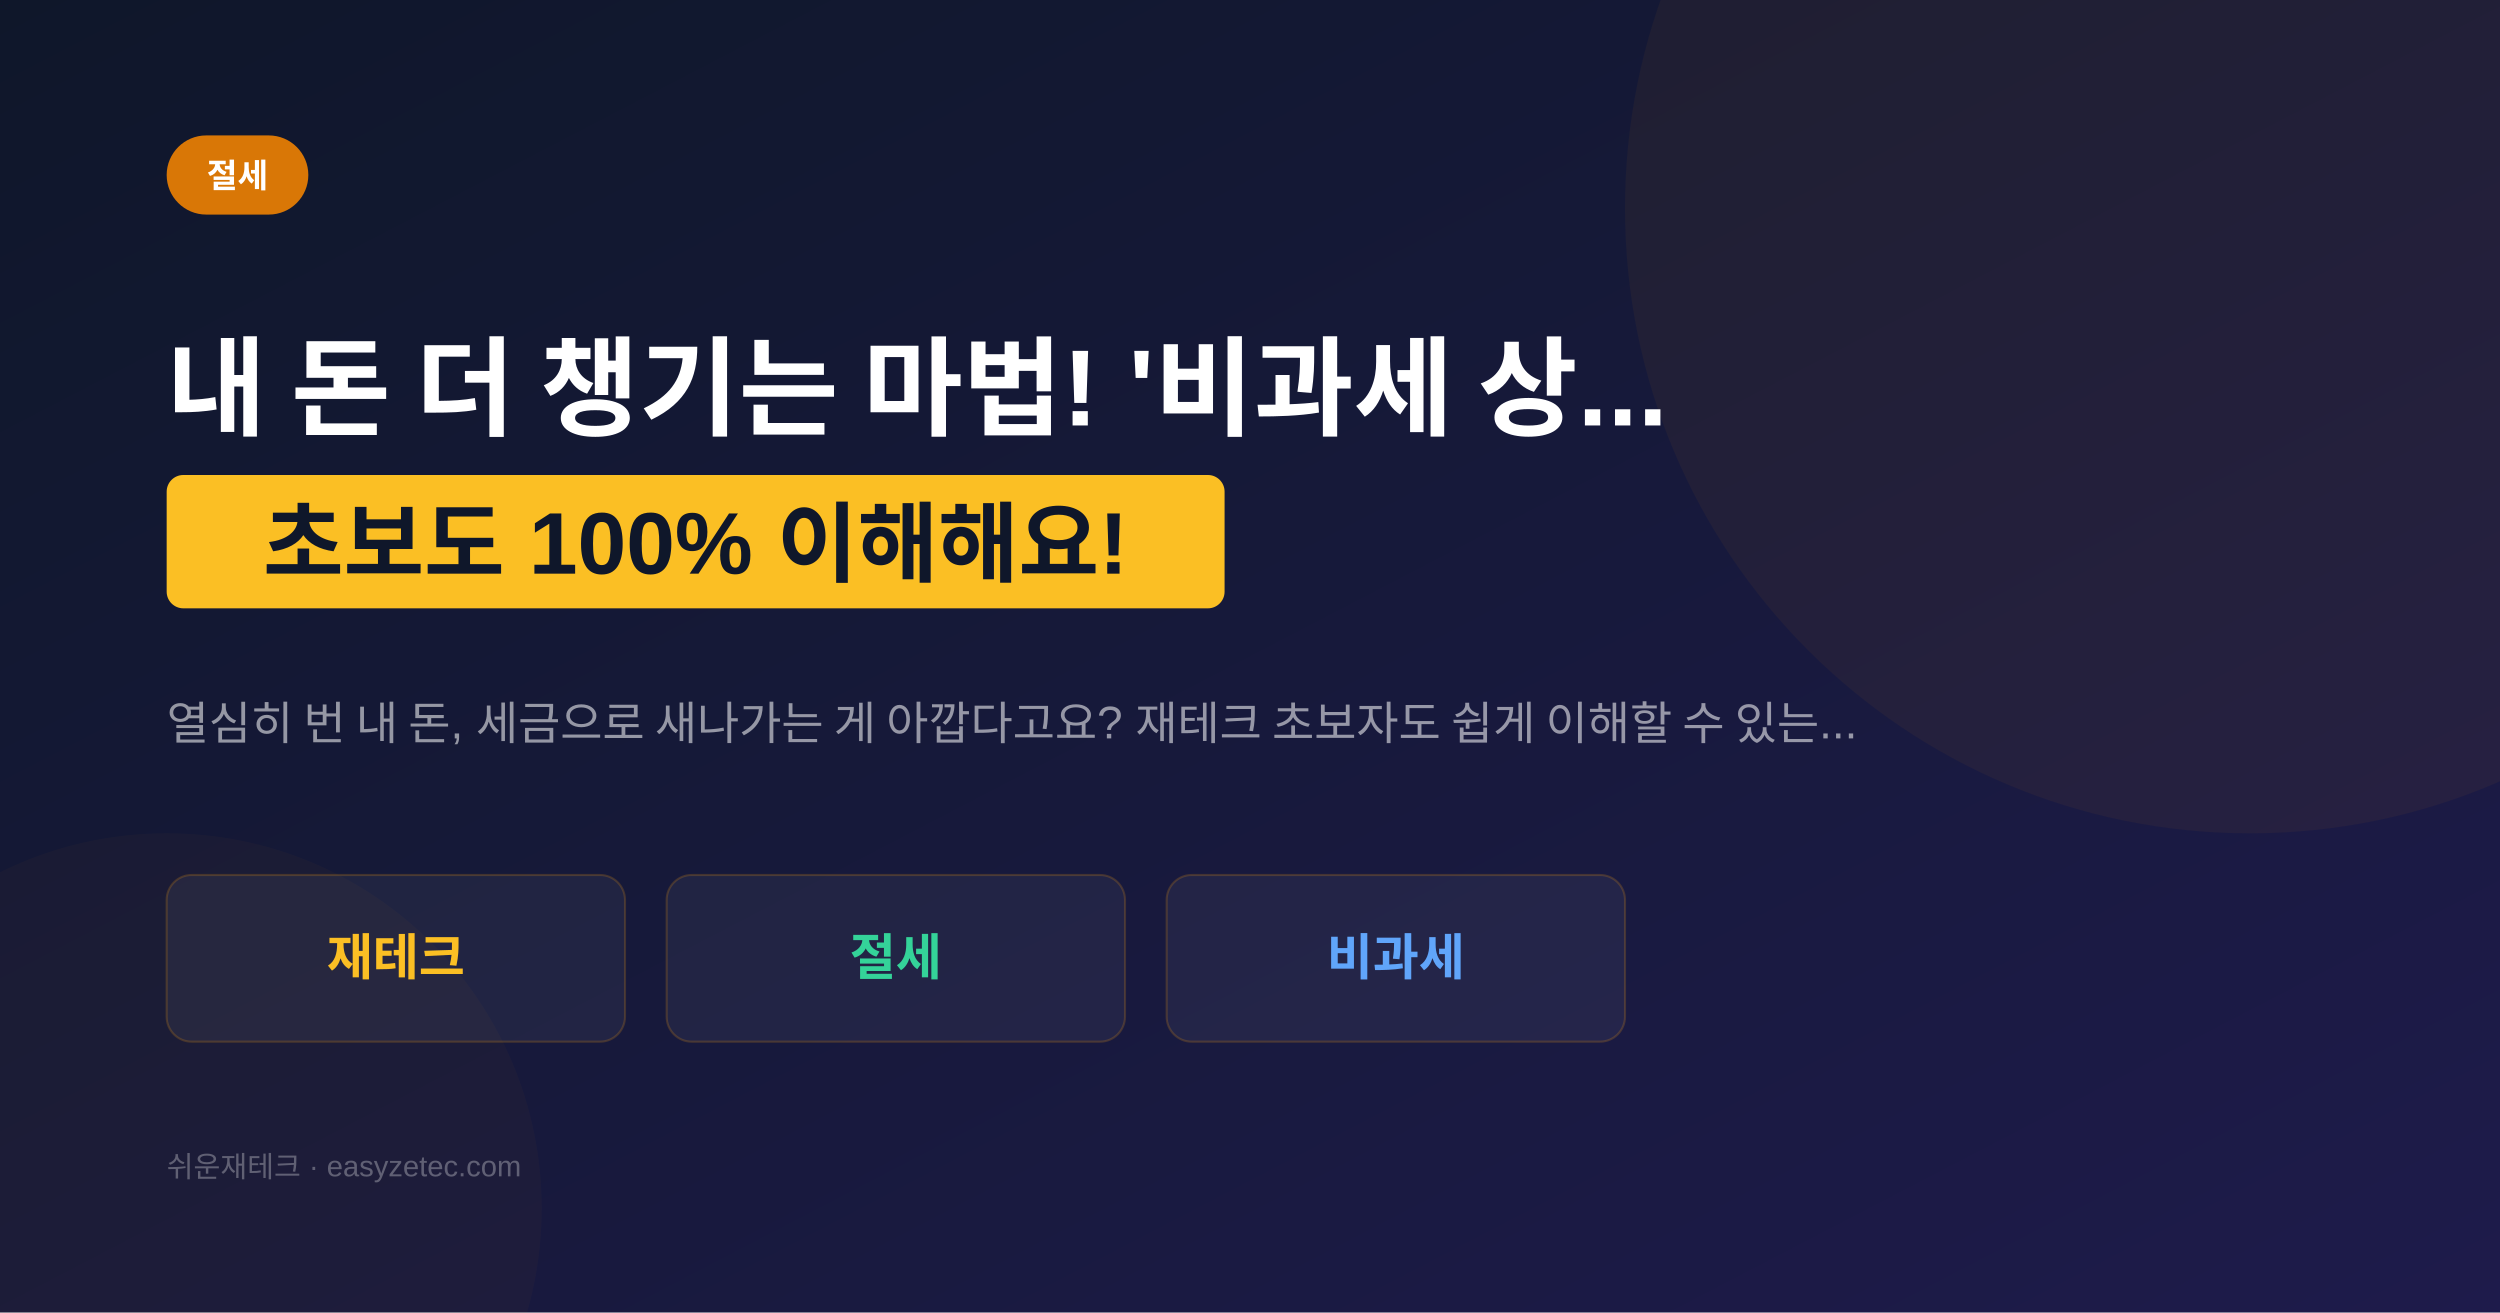
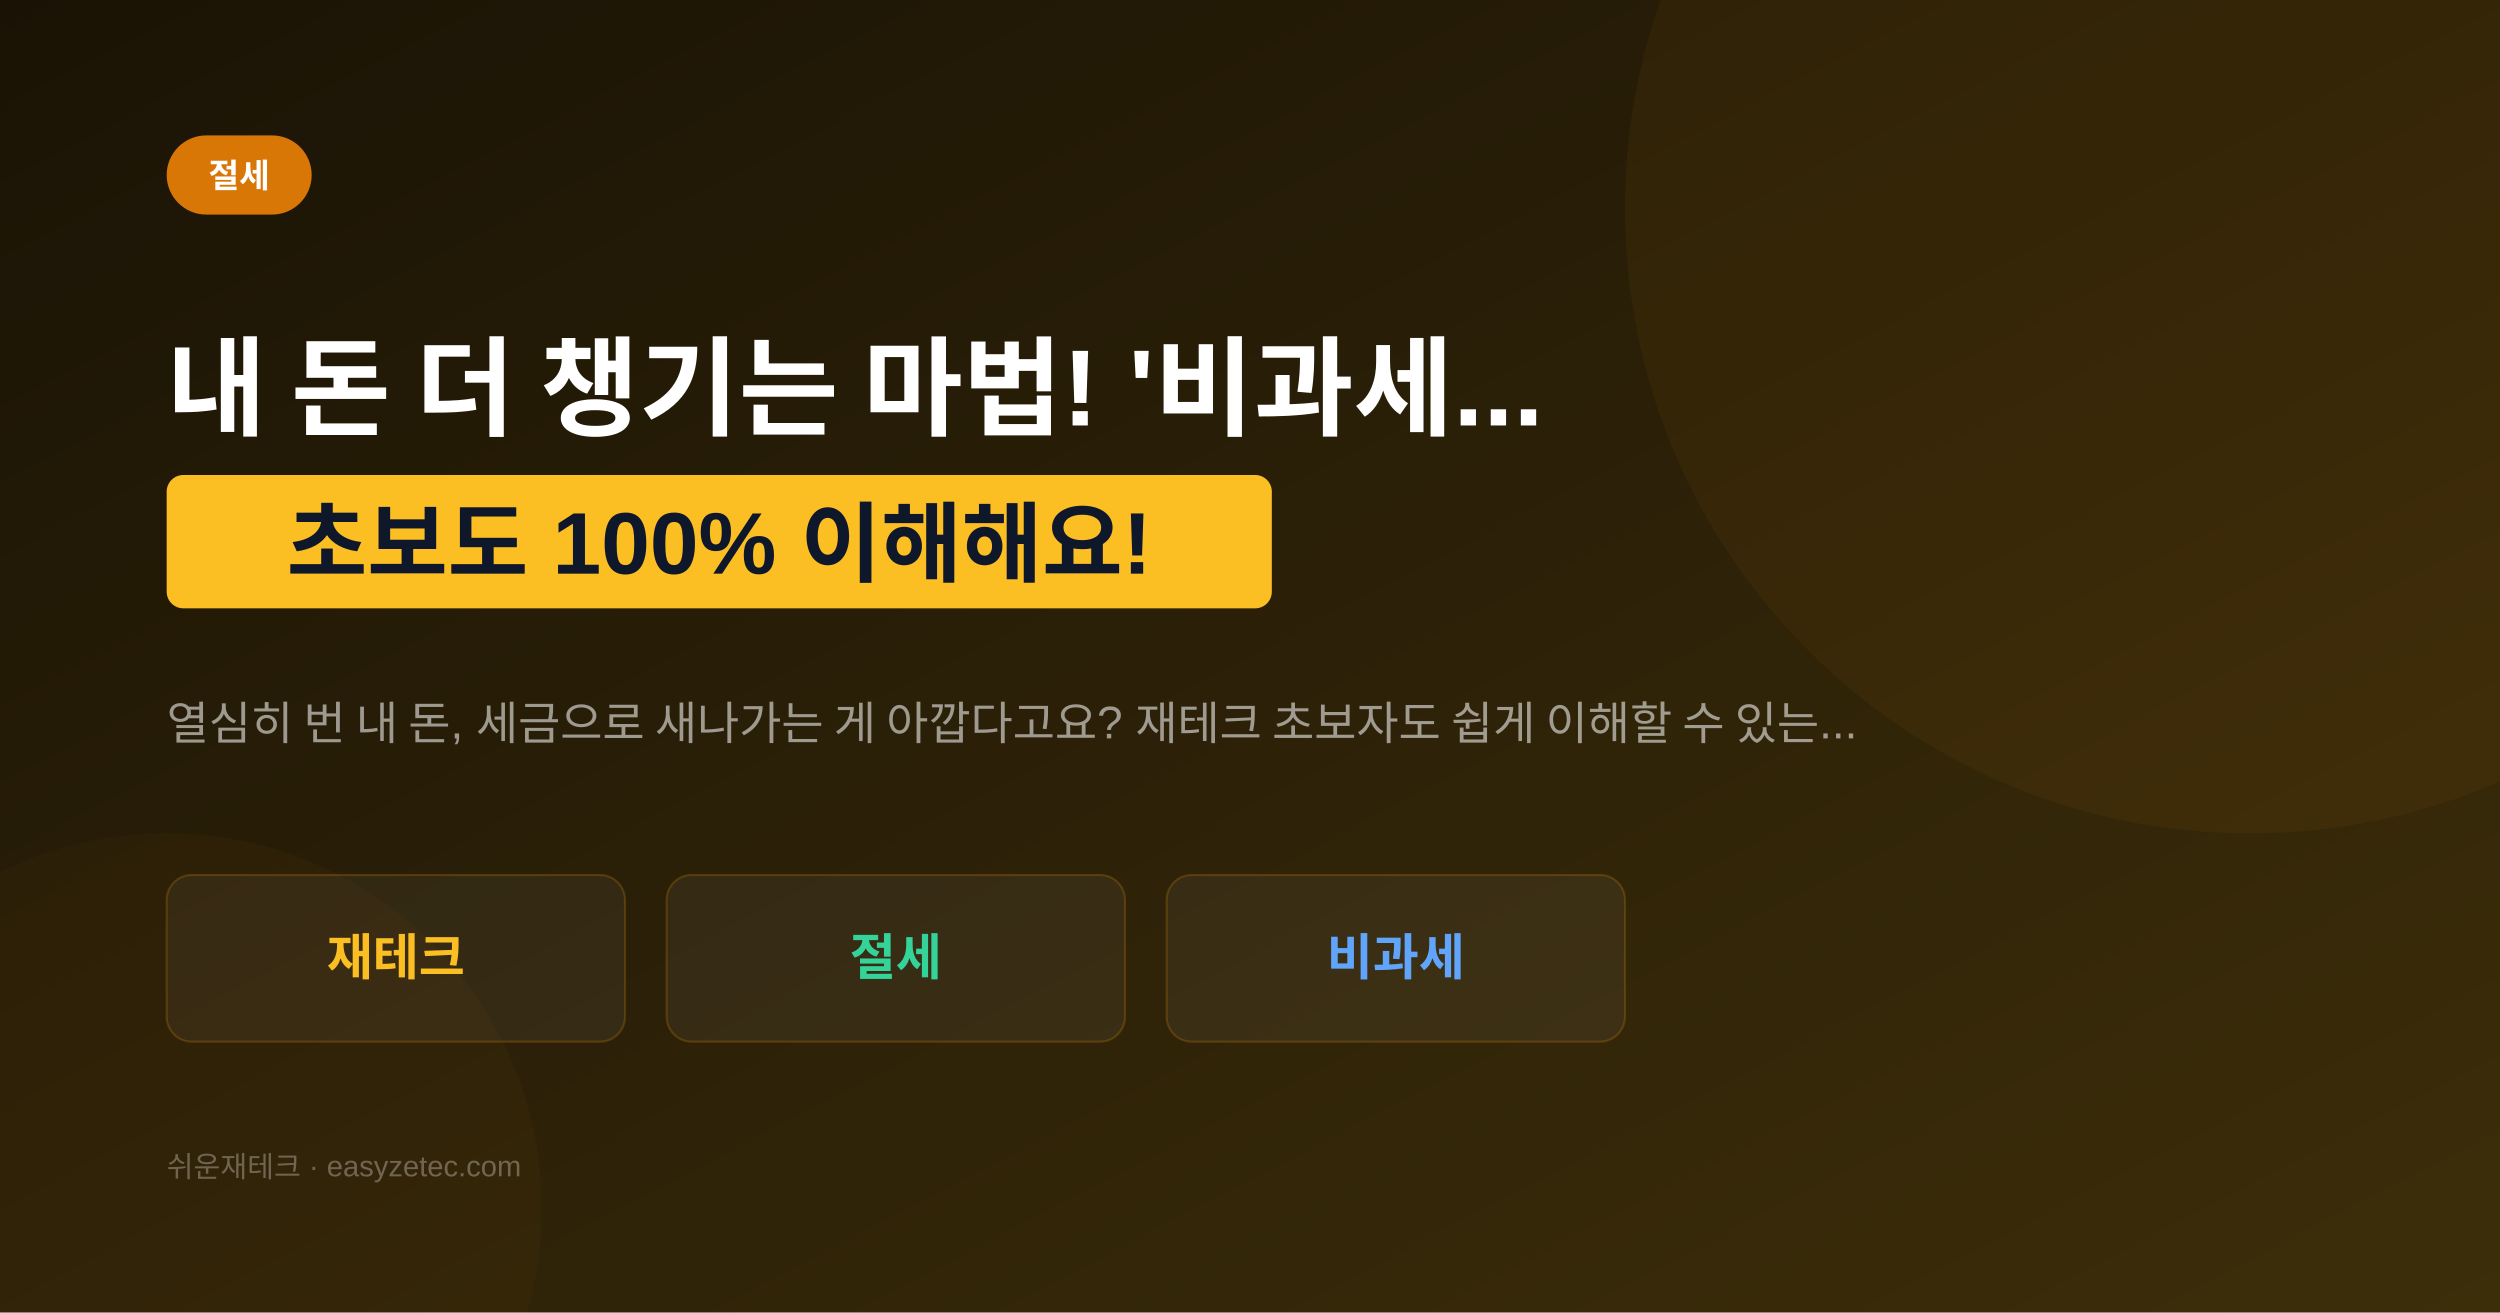
<svg xmlns="http://www.w3.org/2000/svg" width="1200" height="630" viewBox="0 0 1200 630">
  <defs>
    <linearGradient id="bg" x1="0%" y1="0%" x2="100%" y2="100%">
-       <stop offset="0%" style="stop-color:#0f172a" />
-       <stop offset="100%" style="stop-color:#1e1b4b" />
+       <stop offset="0%" style="stop-color:#1a1305" />
+       <stop offset="100%" style="stop-color:#3d2e0a" />
    </linearGradient>
  </defs>
  <rect width="1200" height="630" fill="url(#bg)" />
  <circle cx="1080" cy="100" r="300" fill="rgba(245,158,11,0.05)" />
  <circle cx="80" cy="580" r="180" fill="rgba(245,158,11,0.03)" />
-   <rect x="80" y="65" width="68" height="38" rx="19" fill="#D97706" />
-   <text x="114" y="90" font-family="Arial,sans-serif" font-size="16" font-weight="bold" fill="white" text-anchor="middle">절세</text>
-   <text x="80" y="205" font-family="Arial,sans-serif" font-size="52" font-weight="900" fill="white">내 돈 더 챙기는 마법! '비과세 상...</text>
-   <rect x="80" y="228" width="507.8" height="64" rx="8" fill="#FBBF24" />
-   <text x="333.9" y="276" font-family="Arial,sans-serif" font-size="42" font-weight="900" fill="#0f172a" text-anchor="middle">초보도 100% 이해해요!</text>
-   <text x="80" y="355" font-family="Arial,sans-serif" font-size="22" fill="rgba(255,255,255,0.55)">열심히 번 내 돈, 세금으로 새나가는 게 아깝다고요? 재테크 초보자도 쉽게 이해할 수 있는...</text>
+   <rect x="80" y="65" width="69.6" height="38" rx="19" fill="#D97706" />
+   <text x="114.8" y="90" font-family="GmarketSansTTF,Arial,sans-serif" font-size="16" font-weight="bold" fill="white" text-anchor="middle">절세</text>
+   <text x="80" y="205" font-family="GmarketSansTTF,Arial,sans-serif" font-size="52" font-weight="900" fill="white">내 돈 더 챙기는 마법! '비과세...</text>
+   <rect x="80" y="228" width="530.48" height="64" rx="8" fill="#FBBF24" />
+   <text x="345.24" y="276" font-family="GmarketSansTTF,Arial,sans-serif" font-size="42" font-weight="900" fill="#0f172a" text-anchor="middle">초보도 100% 이해해요!</text>
+   <text x="80" y="355" font-family="GmarketSansTTF,Arial,sans-serif" font-size="22" fill="rgba(255,255,255,0.55)">열심히 번 내 돈, 세금으로 새나가는 게 아깝다고요? 재테크 초보자도 쉽게 이해할 수 있는...</text>
  <rect x="80" y="420" width="220" height="80" rx="12" fill="rgba(255,255,255,0.05)" stroke="rgba(245,158,11,0.2)" stroke-width="1" />
-   <text x="190" y="468" font-family="Arial,sans-serif" font-size="24" font-weight="900" fill="#FBBF24" text-anchor="middle">재테크</text>
+   <text x="190" y="468" font-family="GmarketSansTTF,Arial,sans-serif" font-size="24" font-weight="900" fill="#FBBF24" text-anchor="middle">재테크</text>
  <rect x="320" y="420" width="220" height="80" rx="12" fill="rgba(255,255,255,0.05)" stroke="rgba(245,158,11,0.2)" stroke-width="1" />
-   <text x="430" y="468" font-family="Arial,sans-serif" font-size="24" font-weight="900" fill="#34D399" text-anchor="middle">절세</text>
+   <text x="430" y="468" font-family="GmarketSansTTF,Arial,sans-serif" font-size="24" font-weight="900" fill="#34D399" text-anchor="middle">절세</text>
  <rect x="560" y="420" width="220" height="80" rx="12" fill="rgba(255,255,255,0.05)" stroke="rgba(245,158,11,0.2)" stroke-width="1" />
-   <text x="670" y="468" font-family="Arial,sans-serif" font-size="24" font-weight="900" fill="#60A5FA" text-anchor="middle">비과세</text>
-   <text x="80" y="565" font-family="Arial,sans-serif" font-size="14" fill="rgba(255,255,255,0.3)">쉬운재테크 · easyzetec.com</text>
+   <text x="670" y="468" font-family="GmarketSansTTF,Arial,sans-serif" font-size="24" font-weight="900" fill="#60A5FA" text-anchor="middle">비과세</text>
+   <text x="80" y="565" font-family="GmarketSansTTF,Arial,sans-serif" font-size="14" fill="rgba(255,255,255,0.3)">쉬운재테크 · easyzetec.com</text>
</svg>
